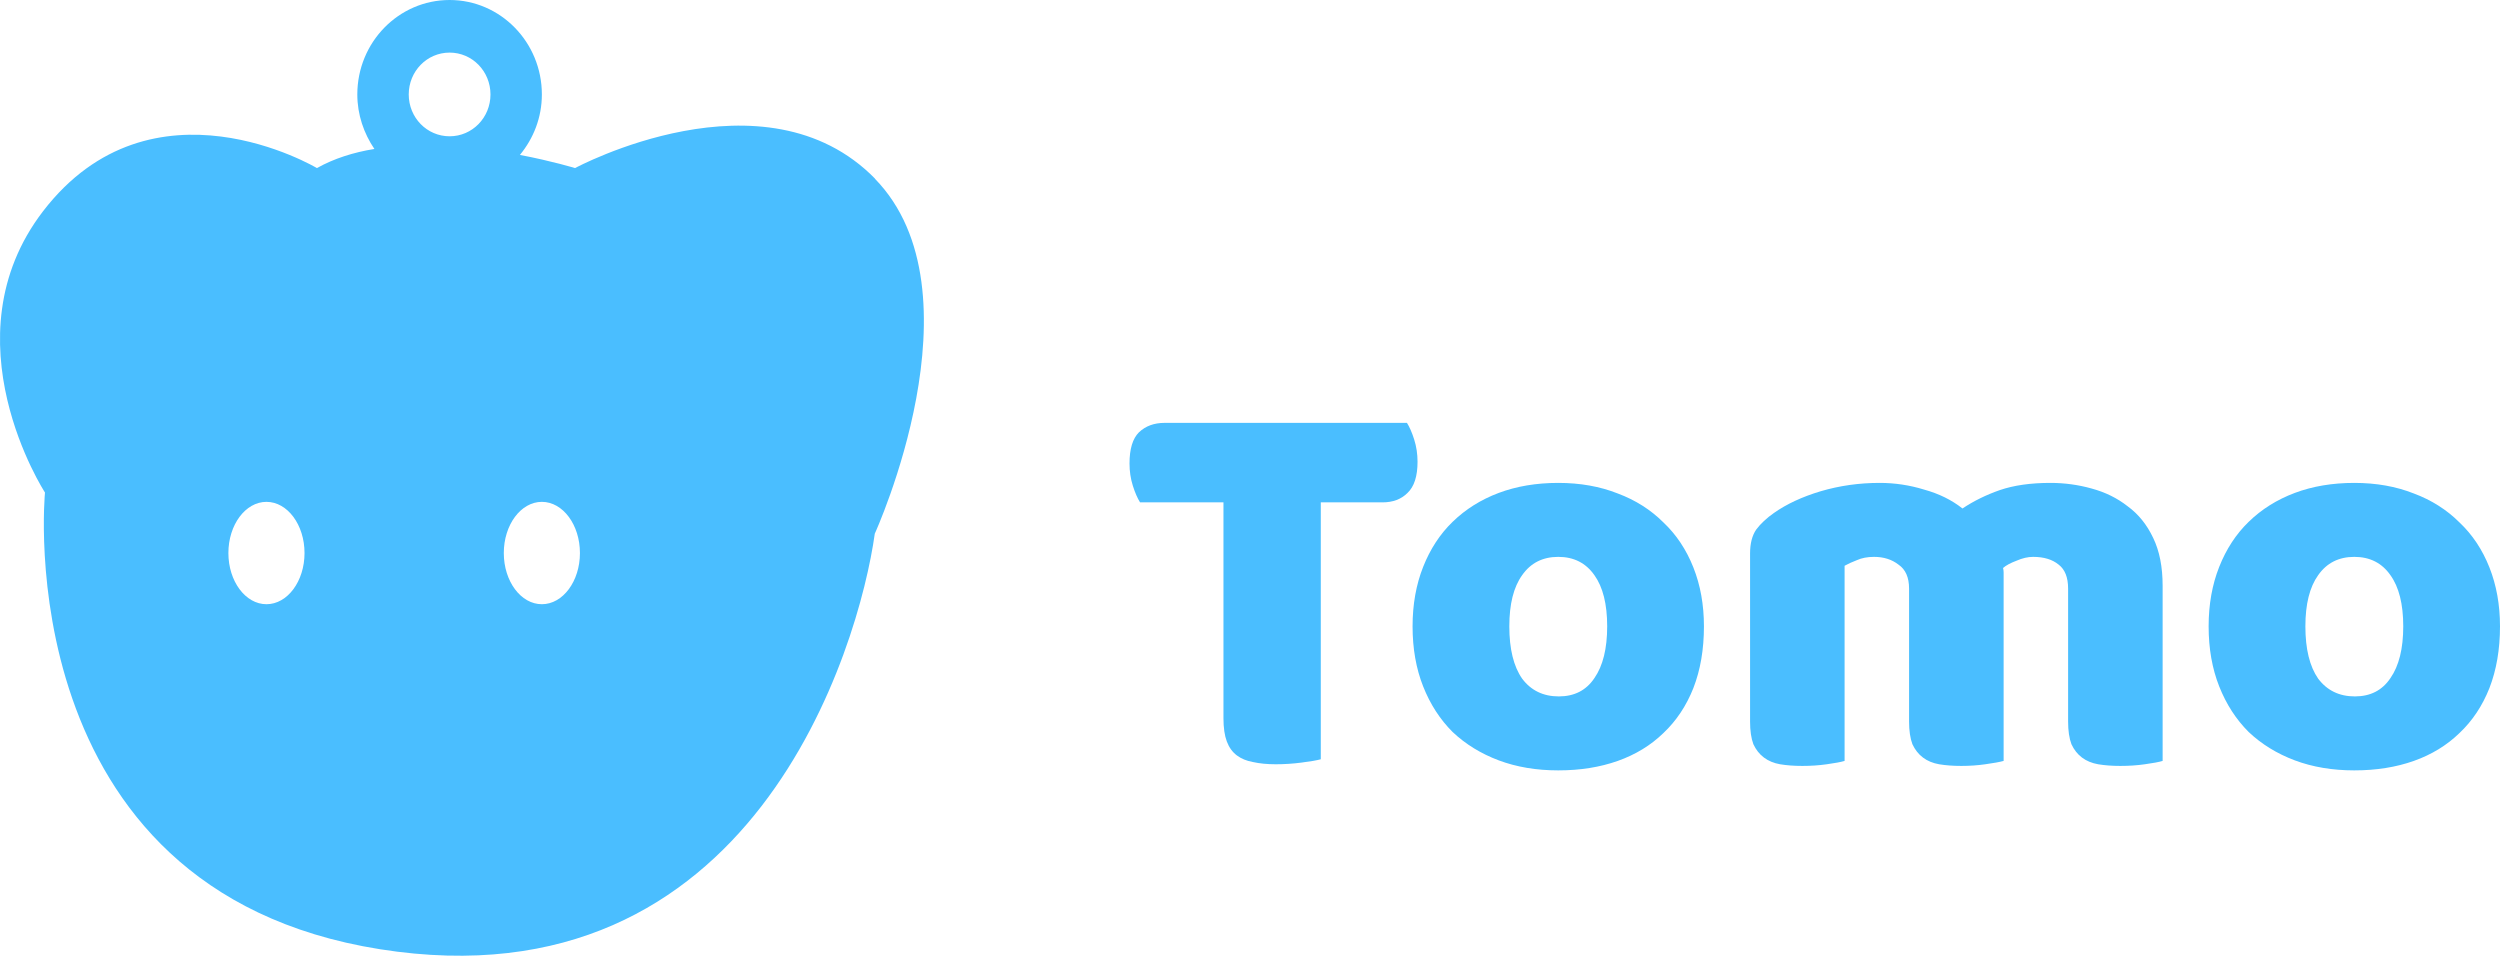
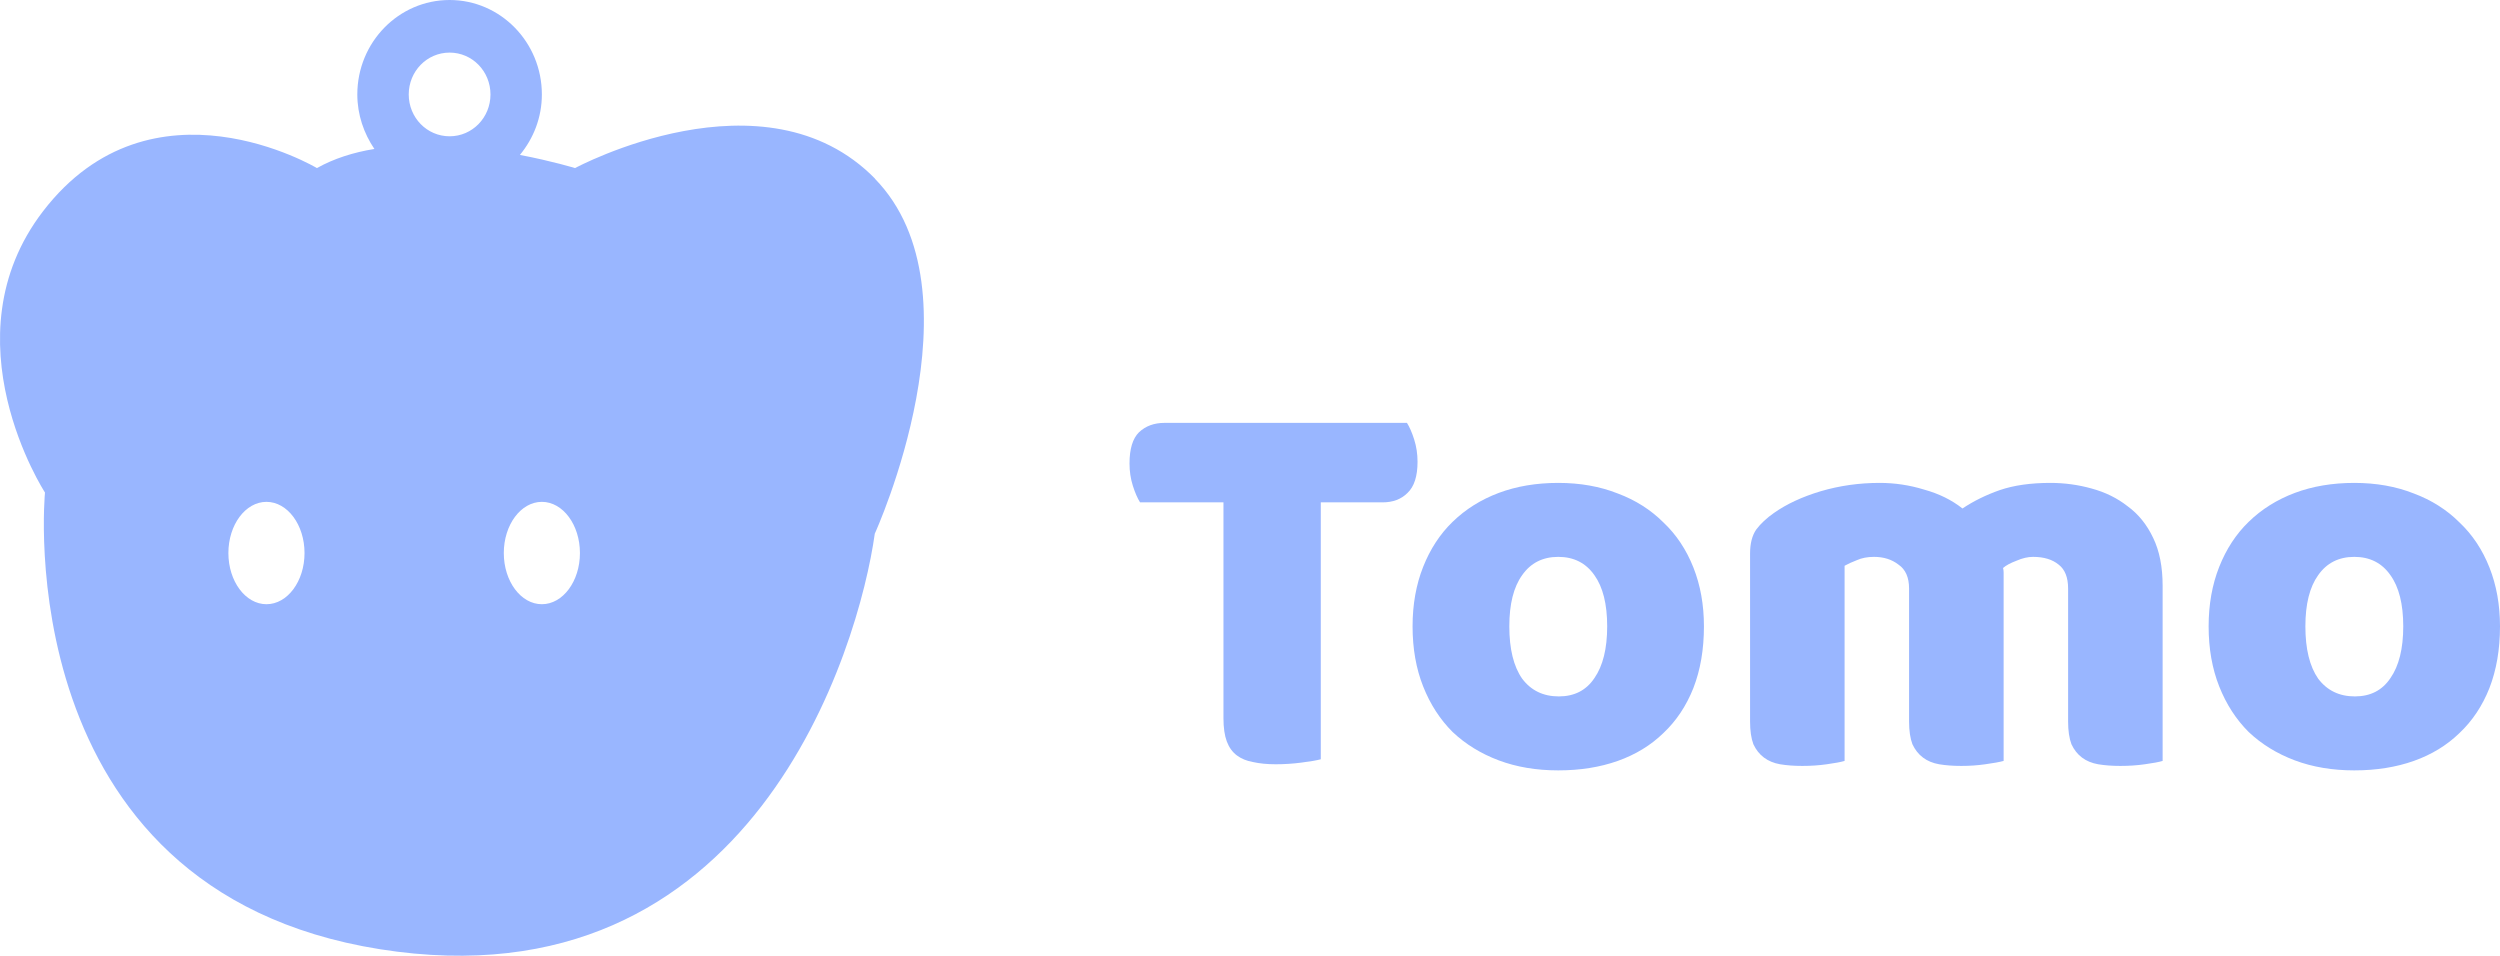
<svg xmlns="http://www.w3.org/2000/svg" preserveAspectRatio="none" overflow="visible" style="display: block;" width="78.474" height="30" viewBox="0 0 78.474 30" fill="none">
  <g id="Group 199">
    <g id="Tomo">
-       <path id="Vector" d="M78.474 19.661C78.474 20.383 78.363 21.029 78.142 21.599C77.921 22.157 77.607 22.628 77.2 23.012C76.804 23.396 76.327 23.687 75.769 23.885C75.21 24.083 74.588 24.182 73.901 24.182C73.215 24.182 72.592 24.077 72.034 23.868C71.475 23.658 70.992 23.361 70.585 22.977C70.189 22.582 69.881 22.105 69.66 21.546C69.439 20.988 69.328 20.36 69.328 19.661C69.328 18.975 69.439 18.352 69.66 17.794C69.881 17.235 70.189 16.764 70.585 16.38C70.992 15.984 71.475 15.682 72.034 15.472C72.592 15.263 73.215 15.158 73.901 15.158C74.588 15.158 75.21 15.269 75.769 15.49C76.327 15.699 76.804 16.002 77.2 16.397C77.607 16.781 77.921 17.253 78.142 17.811C78.363 18.37 78.474 18.986 78.474 19.661ZM72.365 19.661C72.365 20.371 72.499 20.918 72.766 21.302C73.046 21.674 73.43 21.86 73.918 21.86C74.407 21.86 74.779 21.669 75.035 21.285C75.303 20.901 75.437 20.36 75.437 19.661C75.437 18.963 75.303 18.428 75.035 18.055C74.768 17.672 74.39 17.48 73.901 17.48C73.412 17.48 73.034 17.672 72.766 18.055C72.499 18.428 72.365 18.963 72.365 19.661Z" fill="#4ABEFF" />
-       <path id="Vector_2" d="M59 15.158C59.477 15.158 59.943 15.228 60.397 15.368C60.862 15.496 61.264 15.694 61.601 15.961C61.95 15.728 62.34 15.536 62.77 15.385C63.212 15.234 63.742 15.158 64.359 15.158C64.801 15.158 65.231 15.216 65.65 15.333C66.081 15.449 66.459 15.635 66.785 15.891C67.122 16.136 67.39 16.467 67.588 16.886C67.785 17.293 67.884 17.794 67.884 18.387V23.885C67.768 23.92 67.582 23.955 67.326 23.99C67.082 24.025 66.826 24.042 66.558 24.042C66.302 24.042 66.069 24.025 65.86 23.99C65.662 23.955 65.493 23.885 65.353 23.78C65.214 23.676 65.103 23.536 65.022 23.361C64.952 23.175 64.917 22.937 64.917 22.646V18.474C64.917 18.125 64.818 17.875 64.621 17.724C64.423 17.561 64.155 17.48 63.818 17.48C63.655 17.48 63.48 17.52 63.294 17.602C63.108 17.672 62.968 17.747 62.875 17.829C62.887 17.875 62.893 17.922 62.893 17.968C62.893 18.003 62.893 18.038 62.893 18.073V23.885C62.765 23.92 62.573 23.955 62.317 23.99C62.072 24.025 61.822 24.042 61.566 24.042C61.31 24.042 61.077 24.025 60.868 23.99C60.67 23.955 60.501 23.885 60.362 23.78C60.222 23.676 60.112 23.536 60.03 23.361C59.96 23.175 59.925 22.937 59.925 22.646V18.474C59.925 18.125 59.815 17.875 59.594 17.724C59.384 17.561 59.128 17.48 58.826 17.48C58.616 17.48 58.436 17.515 58.285 17.584C58.133 17.642 58.005 17.701 57.901 17.759V23.885C57.784 23.92 57.598 23.955 57.342 23.99C57.098 24.025 56.842 24.042 56.574 24.042C56.318 24.042 56.086 24.025 55.876 23.99C55.678 23.955 55.51 23.885 55.37 23.78C55.23 23.676 55.12 23.536 55.038 23.361C54.968 23.175 54.934 22.937 54.934 22.646V17.375C54.934 17.061 54.998 16.811 55.126 16.624C55.265 16.438 55.451 16.264 55.684 16.101C56.08 15.822 56.568 15.595 57.15 15.42C57.744 15.245 58.36 15.158 59 15.158Z" fill="#4ABEFF" />
-       <path id="Vector_3" d="M53.486 19.661C53.486 20.383 53.376 21.029 53.154 21.599C52.933 22.157 52.619 22.628 52.212 23.012C51.816 23.396 51.339 23.687 50.781 23.885C50.222 24.083 49.6 24.182 48.913 24.182C48.227 24.182 47.604 24.077 47.046 23.868C46.487 23.658 46.004 23.361 45.597 22.977C45.201 22.582 44.893 22.105 44.672 21.546C44.451 20.988 44.34 20.36 44.34 19.661C44.34 18.975 44.451 18.352 44.672 17.794C44.893 17.235 45.201 16.764 45.597 16.38C46.004 15.984 46.487 15.682 47.046 15.472C47.604 15.263 48.227 15.158 48.913 15.158C49.6 15.158 50.222 15.269 50.781 15.49C51.339 15.699 51.816 16.002 52.212 16.397C52.619 16.781 52.933 17.253 53.154 17.811C53.376 18.37 53.486 18.986 53.486 19.661ZM47.377 19.661C47.377 20.371 47.511 20.918 47.779 21.302C48.058 21.674 48.442 21.86 48.931 21.86C49.419 21.86 49.792 21.669 50.048 21.285C50.315 20.901 50.449 20.36 50.449 19.661C50.449 18.963 50.315 18.428 50.048 18.055C49.78 17.672 49.402 17.48 48.913 17.48C48.425 17.48 48.046 17.672 47.779 18.055C47.511 18.428 47.377 18.963 47.377 19.661Z" fill="#4ABEFF" />
-       <path id="Vector_4" d="M35.786 15.769C35.705 15.641 35.629 15.467 35.559 15.246C35.489 15.025 35.455 14.792 35.455 14.548C35.455 14.094 35.553 13.768 35.751 13.57C35.961 13.372 36.228 13.274 36.554 13.274H44.164C44.245 13.402 44.321 13.576 44.391 13.797C44.461 14.018 44.496 14.251 44.496 14.495C44.496 14.949 44.391 15.275 44.181 15.473C43.984 15.671 43.722 15.769 43.396 15.769H41.459V23.833C41.331 23.868 41.127 23.903 40.848 23.938C40.58 23.973 40.313 23.99 40.045 23.99C39.777 23.99 39.539 23.967 39.329 23.92C39.132 23.885 38.963 23.816 38.823 23.711C38.684 23.606 38.579 23.461 38.509 23.274C38.439 23.088 38.404 22.844 38.404 22.541V15.769H35.786Z" fill="#4ABEFF" />
+       <path id="Vector" d="M78.474 19.661C78.474 20.383 78.363 21.029 78.142 21.599C77.921 22.157 77.607 22.628 77.2 23.012C76.804 23.396 76.327 23.687 75.769 23.885C75.21 24.083 74.588 24.182 73.901 24.182C73.215 24.182 72.592 24.077 72.034 23.868C71.475 23.658 70.992 23.361 70.585 22.977C70.189 22.582 69.881 22.105 69.66 21.546C69.439 20.988 69.328 20.36 69.328 19.661C69.328 18.975 69.439 18.352 69.66 17.794C69.881 17.235 70.189 16.764 70.585 16.38C70.992 15.984 71.475 15.682 72.034 15.472C72.592 15.263 73.215 15.158 73.901 15.158C74.588 15.158 75.21 15.269 75.769 15.49C76.327 15.699 76.804 16.002 77.2 16.397C77.607 16.781 77.921 17.253 78.142 17.811C78.363 18.37 78.474 18.986 78.474 19.661ZM72.365 19.661C72.365 20.371 72.499 20.918 72.766 21.302C73.046 21.674 73.43 21.86 73.918 21.86C74.407 21.86 74.779 21.669 75.035 21.285C75.303 20.901 75.437 20.36 75.437 19.661C75.437 18.963 75.303 18.428 75.035 18.055C74.768 17.672 74.39 17.48 73.901 17.48C73.412 17.48 73.034 17.672 72.766 18.055C72.499 18.428 72.365 18.963 72.365 19.661Z" fill="#99B6FF" />
+       <path id="Vector_2" d="M59 15.158C59.477 15.158 59.943 15.228 60.397 15.368C60.862 15.496 61.264 15.694 61.601 15.961C61.95 15.728 62.34 15.536 62.77 15.385C63.212 15.234 63.742 15.158 64.359 15.158C64.801 15.158 65.231 15.216 65.65 15.333C66.081 15.449 66.459 15.635 66.785 15.891C67.122 16.136 67.39 16.467 67.588 16.886C67.785 17.293 67.884 17.794 67.884 18.387V23.885C67.768 23.92 67.582 23.955 67.326 23.99C67.082 24.025 66.826 24.042 66.558 24.042C66.302 24.042 66.069 24.025 65.86 23.99C65.662 23.955 65.493 23.885 65.353 23.78C65.214 23.676 65.103 23.536 65.022 23.361C64.952 23.175 64.917 22.937 64.917 22.646V18.474C64.917 18.125 64.818 17.875 64.621 17.724C64.423 17.561 64.155 17.48 63.818 17.48C63.655 17.48 63.48 17.52 63.294 17.602C63.108 17.672 62.968 17.747 62.875 17.829C62.887 17.875 62.893 17.922 62.893 17.968C62.893 18.003 62.893 18.038 62.893 18.073V23.885C62.765 23.92 62.573 23.955 62.317 23.99C62.072 24.025 61.822 24.042 61.566 24.042C61.31 24.042 61.077 24.025 60.868 23.99C60.67 23.955 60.501 23.885 60.362 23.78C60.222 23.676 60.112 23.536 60.03 23.361C59.96 23.175 59.925 22.937 59.925 22.646V18.474C59.925 18.125 59.815 17.875 59.594 17.724C59.384 17.561 59.128 17.48 58.826 17.48C58.616 17.48 58.436 17.515 58.285 17.584C58.133 17.642 58.005 17.701 57.901 17.759V23.885C57.784 23.92 57.598 23.955 57.342 23.99C57.098 24.025 56.842 24.042 56.574 24.042C56.318 24.042 56.086 24.025 55.876 23.99C55.678 23.955 55.51 23.885 55.37 23.78C55.23 23.676 55.12 23.536 55.038 23.361C54.968 23.175 54.934 22.937 54.934 22.646V17.375C54.934 17.061 54.998 16.811 55.126 16.624C55.265 16.438 55.451 16.264 55.684 16.101C56.08 15.822 56.568 15.595 57.15 15.42C57.744 15.245 58.36 15.158 59 15.158Z" fill="#99B6FF" />
+       <path id="Vector_3" d="M53.486 19.661C53.486 20.383 53.376 21.029 53.154 21.599C52.933 22.157 52.619 22.628 52.212 23.012C51.816 23.396 51.339 23.687 50.781 23.885C50.222 24.083 49.6 24.182 48.913 24.182C48.227 24.182 47.604 24.077 47.046 23.868C46.487 23.658 46.004 23.361 45.597 22.977C45.201 22.582 44.893 22.105 44.672 21.546C44.451 20.988 44.34 20.36 44.34 19.661C44.34 18.975 44.451 18.352 44.672 17.794C44.893 17.235 45.201 16.764 45.597 16.38C46.004 15.984 46.487 15.682 47.046 15.472C47.604 15.263 48.227 15.158 48.913 15.158C49.6 15.158 50.222 15.269 50.781 15.49C51.339 15.699 51.816 16.002 52.212 16.397C52.619 16.781 52.933 17.253 53.154 17.811C53.376 18.37 53.486 18.986 53.486 19.661ZM47.377 19.661C47.377 20.371 47.511 20.918 47.779 21.302C48.058 21.674 48.442 21.86 48.931 21.86C49.419 21.86 49.792 21.669 50.048 21.285C50.315 20.901 50.449 20.36 50.449 19.661C50.449 18.963 50.315 18.428 50.048 18.055C49.78 17.672 49.402 17.48 48.913 17.48C48.425 17.48 48.046 17.672 47.779 18.055C47.511 18.428 47.377 18.963 47.377 19.661Z" fill="#99B6FF" />
+       <path id="Vector_4" d="M35.786 15.769C35.705 15.641 35.629 15.467 35.559 15.246C35.489 15.025 35.455 14.792 35.455 14.548C35.455 14.094 35.553 13.768 35.751 13.57C35.961 13.372 36.228 13.274 36.554 13.274H44.164C44.245 13.402 44.321 13.576 44.391 13.797C44.461 14.018 44.496 14.251 44.496 14.495C44.496 14.949 44.391 15.275 44.181 15.473C43.984 15.671 43.722 15.769 43.396 15.769H41.459V23.833C41.331 23.868 41.127 23.903 40.848 23.938C40.58 23.973 40.313 23.99 40.045 23.99C39.777 23.99 39.539 23.967 39.329 23.92C39.132 23.885 38.963 23.816 38.823 23.711C38.684 23.606 38.579 23.461 38.509 23.274C38.439 23.088 38.404 22.844 38.404 22.541V15.769H35.786Z" fill="#99B6FF" />
    </g>
-     <path id="Vector_5" d="M27.473 5.614C24.005 2.064 18.05 5.276 18.05 5.276C18.05 5.276 17.347 5.059 16.32 4.863C16.745 4.346 17.009 3.693 17.009 2.965C17.009 1.328 15.711 0 14.113 0C12.514 0 11.216 1.328 11.216 2.965C11.216 3.602 11.422 4.188 11.752 4.676C11.099 4.781 10.483 4.976 9.948 5.276C9.948 5.276 4.771 2.184 1.354 6.627C-1.726 10.635 1.412 15.461 1.412 15.461C1.412 15.461 0.195 27.934 11.928 29.796C23.66 31.657 26.967 20.287 27.459 16.752C27.459 16.752 30.927 9.156 27.459 5.606L27.473 5.614ZM8.364 18.966C7.704 18.966 7.169 18.245 7.169 17.36C7.169 16.474 7.704 15.753 8.364 15.753C9.024 15.753 9.559 16.474 9.559 17.36C9.559 18.245 9.024 18.966 8.364 18.966ZM14.113 4.278C13.402 4.278 12.83 3.693 12.83 2.965C12.83 2.237 13.402 1.651 14.113 1.651C14.824 1.651 15.396 2.237 15.396 2.965C15.396 3.693 14.824 4.278 14.113 4.278ZM17.009 18.966C16.349 18.966 15.814 18.245 15.814 17.36C15.814 16.474 16.349 15.753 17.009 15.753C17.669 15.753 18.204 16.474 18.204 17.36C18.204 18.245 17.669 18.966 17.009 18.966Z" fill="#4ABEFF" />
+     <path id="Vector_5" d="M27.473 5.614C24.005 2.064 18.05 5.276 18.05 5.276C18.05 5.276 17.347 5.059 16.32 4.863C16.745 4.346 17.009 3.693 17.009 2.965C17.009 1.328 15.711 0 14.113 0C12.514 0 11.216 1.328 11.216 2.965C11.216 3.602 11.422 4.188 11.752 4.676C11.099 4.781 10.483 4.976 9.948 5.276C9.948 5.276 4.771 2.184 1.354 6.627C-1.726 10.635 1.412 15.461 1.412 15.461C1.412 15.461 0.195 27.934 11.928 29.796C23.66 31.657 26.967 20.287 27.459 16.752C27.459 16.752 30.927 9.156 27.459 5.606L27.473 5.614ZM8.364 18.966C7.704 18.966 7.169 18.245 7.169 17.36C7.169 16.474 7.704 15.753 8.364 15.753C9.024 15.753 9.559 16.474 9.559 17.36C9.559 18.245 9.024 18.966 8.364 18.966ZM14.113 4.278C13.402 4.278 12.83 3.693 12.83 2.965C12.83 2.237 13.402 1.651 14.113 1.651C14.824 1.651 15.396 2.237 15.396 2.965C15.396 3.693 14.824 4.278 14.113 4.278ZM17.009 18.966C16.349 18.966 15.814 18.245 15.814 17.36C15.814 16.474 16.349 15.753 17.009 15.753C17.669 15.753 18.204 16.474 18.204 17.36C18.204 18.245 17.669 18.966 17.009 18.966Z" fill="#99B6FF" />
  </g>
</svg>
